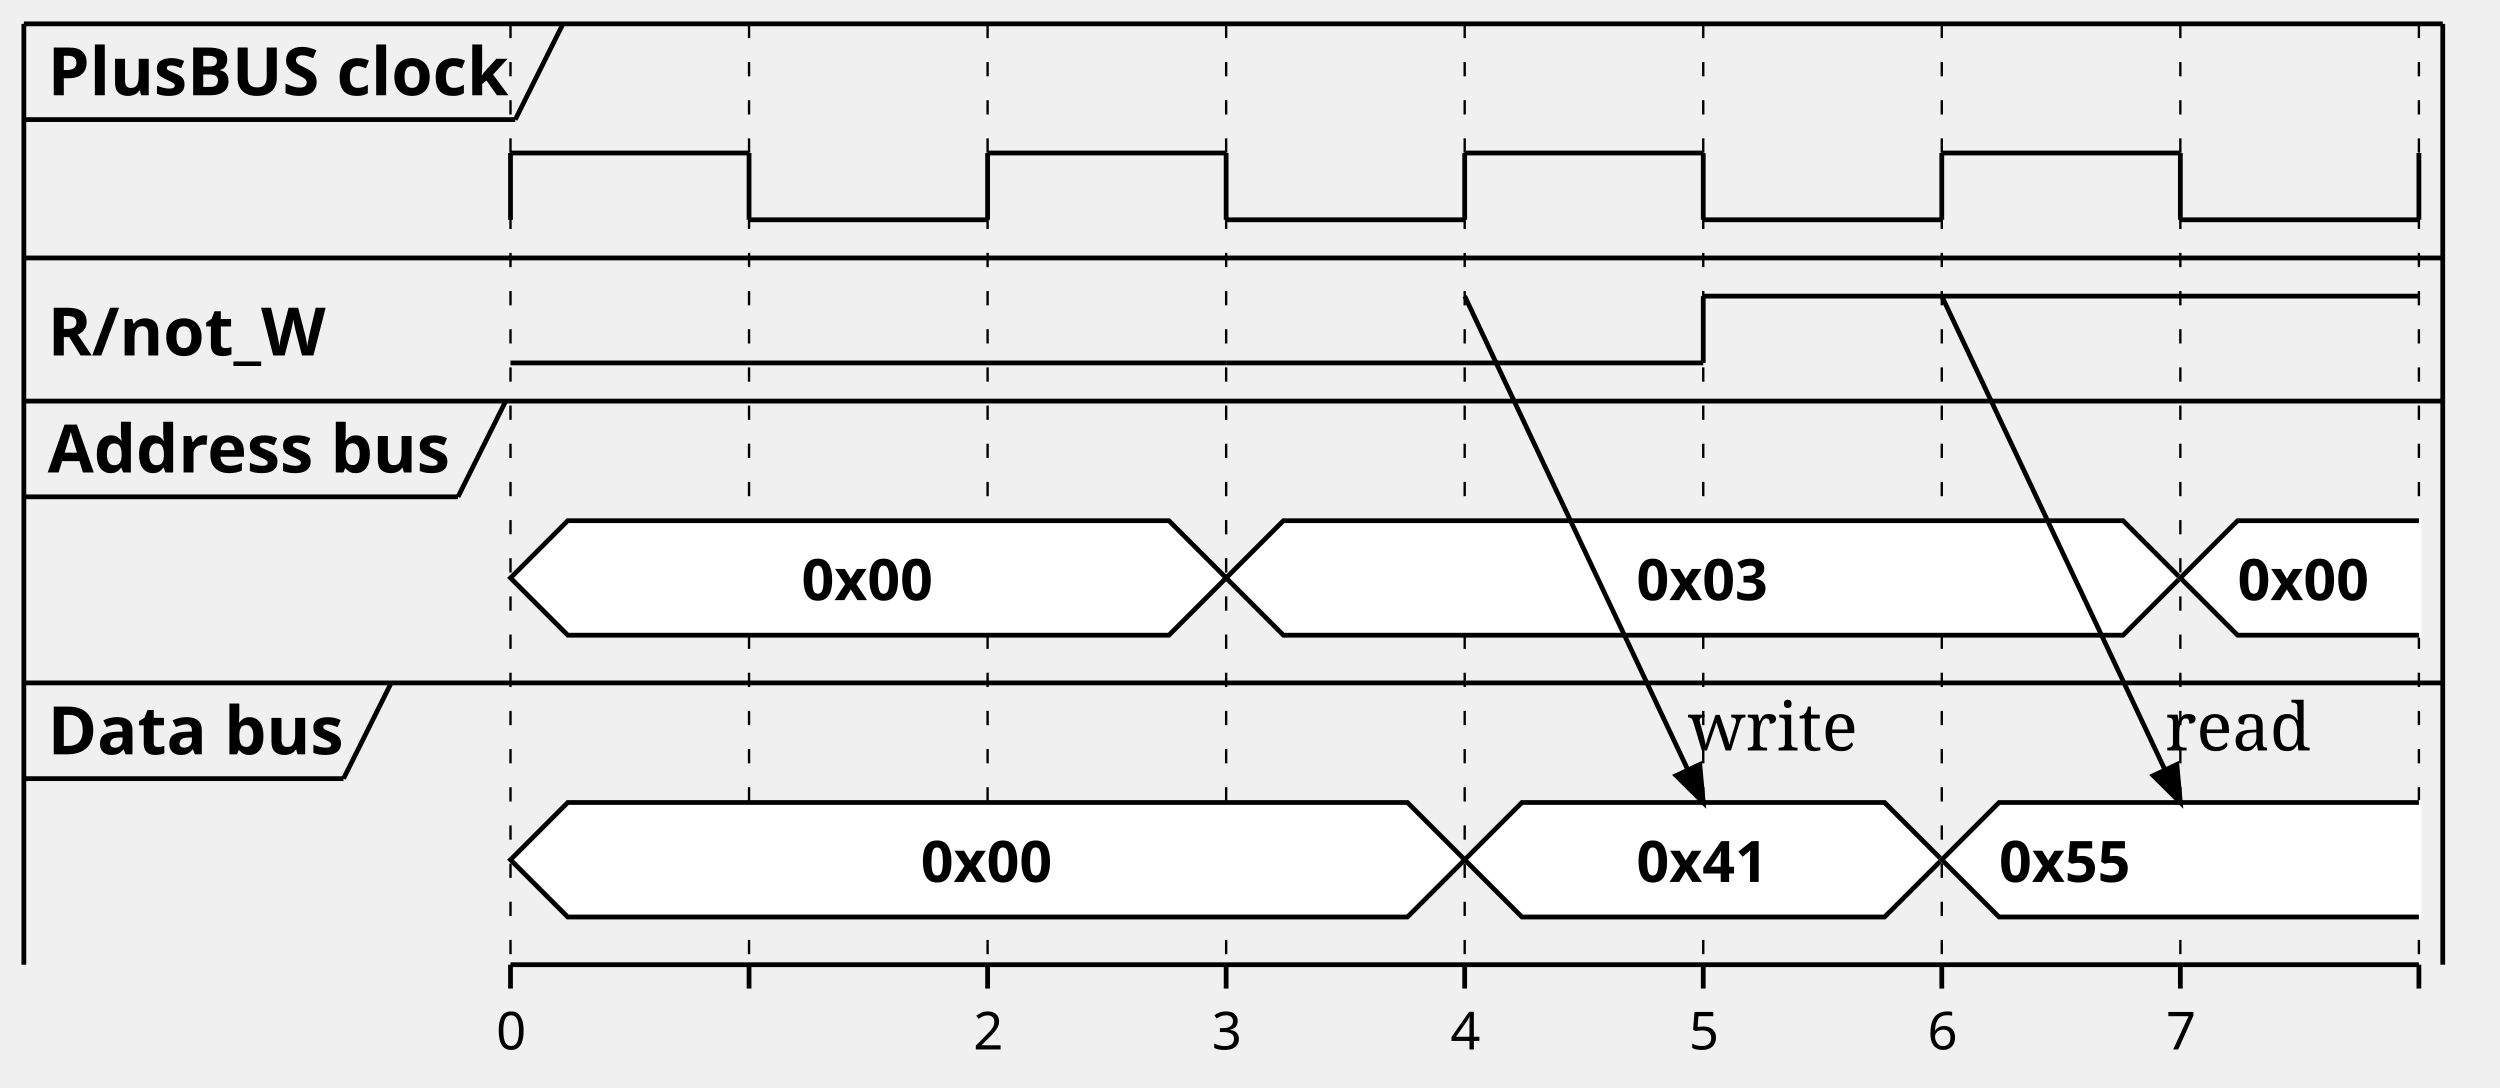
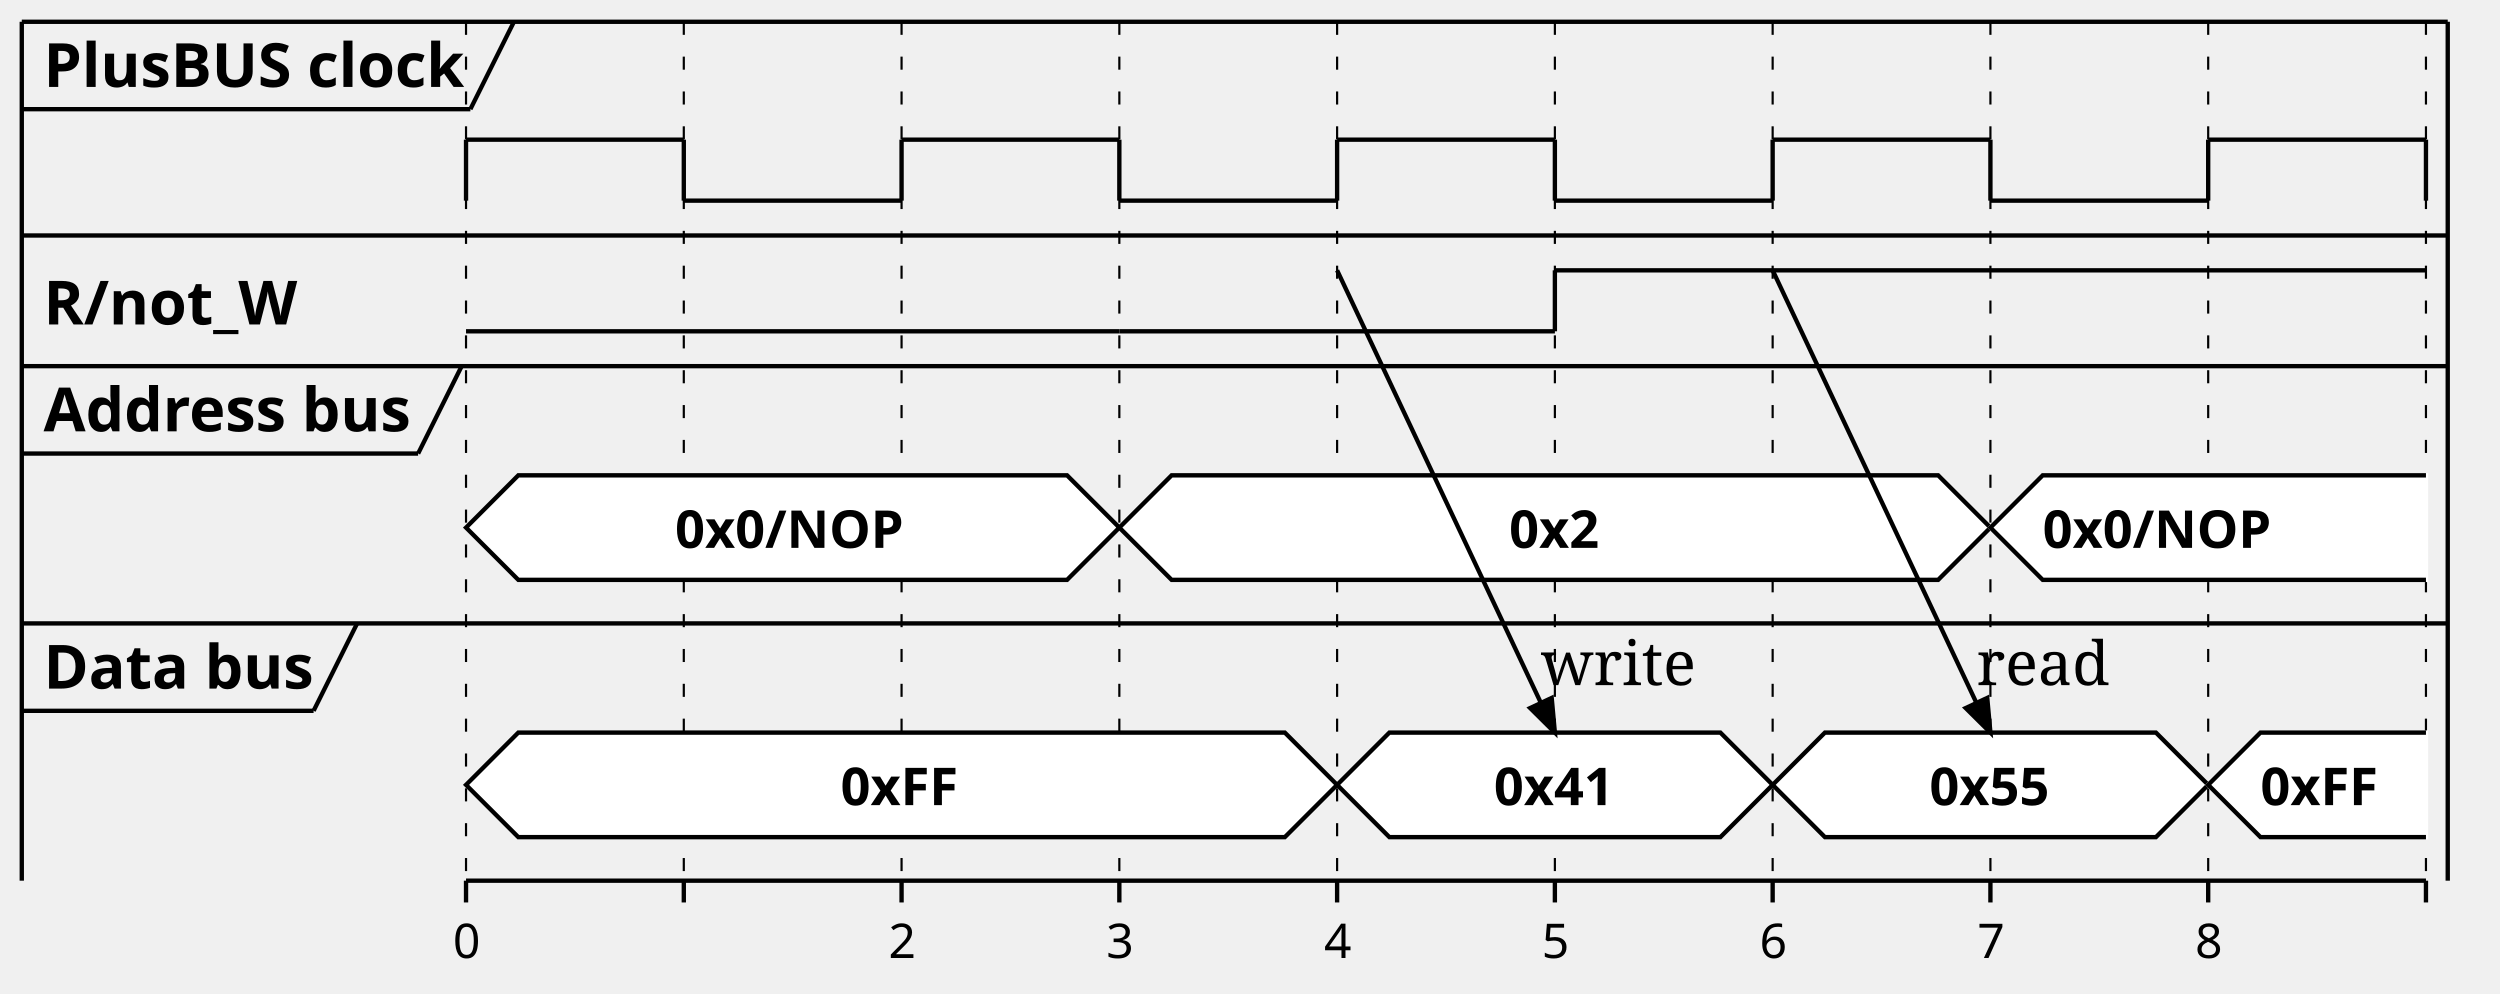
- <svg xmlns="http://www.w3.org/2000/svg" contentStyleType="text/css" height="228px" preserveAspectRatio="none" style="width:524px;height:228px;background:#FFFFFF;" version="1.1" viewBox="0 0 524 228" width="524px" zoomAndPan="magnify">
+ <svg xmlns="http://www.w3.org/2000/svg" contentStyleType="text/css" height="228px" preserveAspectRatio="none" style="width:574px;height:228px;background:#FFFFFF;" version="1.1" viewBox="0 0 574 228" width="574px" zoomAndPan="magnify">
  <defs />
  <g>
    <line style="stroke:#000000;stroke-width:1.0;" x1="5" x2="5" y1="5" y2="202.204" />
-     <line style="stroke:#000000;stroke-width:1.0;" x1="512" x2="512" y1="5" y2="202.204" />
+     <line style="stroke:#000000;stroke-width:1.0;" x1="562" x2="562" y1="5" y2="202.204" />
    <line style="stroke:#000000;stroke-width:0.5;stroke-dasharray:3.0,5.0;" x1="107" x2="107" y1="5" y2="202.204" />
    <line style="stroke:#000000;stroke-width:0.5;stroke-dasharray:3.0,5.0;" x1="157" x2="157" y1="5" y2="202.204" />
    <line style="stroke:#000000;stroke-width:0.5;stroke-dasharray:3.0,5.0;" x1="207" x2="207" y1="5" y2="202.204" />
    <line style="stroke:#000000;stroke-width:0.5;stroke-dasharray:3.0,5.0;" x1="257" x2="257" y1="5" y2="202.204" />
    <line style="stroke:#000000;stroke-width:0.5;stroke-dasharray:3.0,5.0;" x1="307" x2="307" y1="5" y2="202.204" />
    <line style="stroke:#000000;stroke-width:0.5;stroke-dasharray:3.0,5.0;" x1="357" x2="357" y1="5" y2="202.204" />
    <line style="stroke:#000000;stroke-width:0.5;stroke-dasharray:3.0,5.0;" x1="407" x2="407" y1="5" y2="202.204" />
    <line style="stroke:#000000;stroke-width:0.5;stroke-dasharray:3.0,5.0;" x1="457" x2="457" y1="5" y2="202.204" />
    <line style="stroke:#000000;stroke-width:0.5;stroke-dasharray:3.0,5.0;" x1="507" x2="507" y1="5" y2="202.204" />
-     <line style="stroke:#000000;stroke-width:1.0;" x1="5" x2="512" y1="5" y2="5" />
+     <line style="stroke:#000000;stroke-width:0.5;stroke-dasharray:3.0,5.0;" x1="557" x2="557" y1="5" y2="202.204" />
+     <line style="stroke:#000000;stroke-width:1.0;" x1="5" x2="562" y1="5" y2="5" />
    <text fill="#000000" font-family="Verdana" font-size="14" font-weight="bold" lengthAdjust="spacing" textLength="97" x="10" y="19.966">PlusBUS clock</text>
    <line style="stroke:#000000;stroke-width:1.0;" x1="5" x2="108" y1="25.068" y2="25.068" />
    <line style="stroke:#000000;stroke-width:1.0;" x1="108" x2="118" y1="25.068" y2="5" />
    <line style="stroke:#000000;stroke-width:1.0;" x1="107" x2="107" y1="32.068" y2="46.068" />
    <line style="stroke:#000000;stroke-width:1.0;" x1="107" x2="157" y1="32.068" y2="32.068" />
    <line style="stroke:#000000;stroke-width:1.0;" x1="157" x2="157" y1="32.068" y2="46.068" />
    <line style="stroke:#000000;stroke-width:1.0;" x1="157" x2="207" y1="46.068" y2="46.068" />
    <line style="stroke:#000000;stroke-width:1.0;" x1="207" x2="207" y1="32.068" y2="46.068" />
    <line style="stroke:#000000;stroke-width:1.0;" x1="207" x2="257" y1="32.068" y2="32.068" />
    <line style="stroke:#000000;stroke-width:1.0;" x1="257" x2="257" y1="32.068" y2="46.068" />
    <line style="stroke:#000000;stroke-width:1.0;" x1="257" x2="307" y1="46.068" y2="46.068" />
    <line style="stroke:#000000;stroke-width:1.0;" x1="307" x2="307" y1="32.068" y2="46.068" />
    <line style="stroke:#000000;stroke-width:1.0;" x1="307" x2="357" y1="32.068" y2="32.068" />
    <line style="stroke:#000000;stroke-width:1.0;" x1="357" x2="357" y1="32.068" y2="46.068" />
    <line style="stroke:#000000;stroke-width:1.0;" x1="357" x2="407" y1="46.068" y2="46.068" />
    <line style="stroke:#000000;stroke-width:1.0;" x1="407" x2="407" y1="32.068" y2="46.068" />
    <line style="stroke:#000000;stroke-width:1.0;" x1="407" x2="457" y1="32.068" y2="32.068" />
    <line style="stroke:#000000;stroke-width:1.0;" x1="457" x2="457" y1="32.068" y2="46.068" />
    <line style="stroke:#000000;stroke-width:1.0;" x1="457" x2="507" y1="46.068" y2="46.068" />
    <line style="stroke:#000000;stroke-width:1.0;" x1="507" x2="507" y1="32.068" y2="46.068" />
-     <line style="stroke:#000000;stroke-width:1.0;" x1="507" x2="507" y1="32.068" y2="32.068" />
-     <line style="stroke:#000000;stroke-width:1.0;" x1="5" x2="512" y1="54.068" y2="54.068" />
+     <line style="stroke:#000000;stroke-width:1.0;" x1="507" x2="557" y1="32.068" y2="32.068" />
+     <line style="stroke:#000000;stroke-width:1.0;" x1="557" x2="557" y1="32.068" y2="46.068" />
+     <line style="stroke:#000000;stroke-width:1.0;" x1="557" x2="557" y1="46.068" y2="46.068" />
+     <line style="stroke:#000000;stroke-width:1.0;" x1="5" x2="562" y1="54.068" y2="54.068" />
    <text fill="#000000" font-family="Verdana" font-size="14" font-weight="bold" lengthAdjust="spacing" textLength="59" x="10" y="74.5">R/not_W</text>
    <line style="stroke:#000000;stroke-width:1.0;" x1="107" x2="107" y1="76.068" y2="76.068" />
    <line style="stroke:#000000;stroke-width:1.0;" x1="107" x2="257" y1="76.068" y2="76.068" />
    <line style="stroke:#000000;stroke-width:1.0;" x1="257" x2="357" y1="76.068" y2="76.068" />
    <line style="stroke:#000000;stroke-width:1.0;" x1="357" x2="357" y1="62.068" y2="76.068" />
-     <line style="stroke:#000000;stroke-width:1.0;" x1="357" x2="507" y1="62.068" y2="62.068" />
-     <line style="stroke:#000000;stroke-width:1.0;" x1="5" x2="512" y1="84.068" y2="84.068" />
+     <line style="stroke:#000000;stroke-width:1.0;" x1="357" x2="557" y1="62.068" y2="62.068" />
+     <line style="stroke:#000000;stroke-width:1.0;" x1="5" x2="562" y1="84.068" y2="84.068" />
    <text fill="#000000" font-family="Verdana" font-size="14" font-weight="bold" lengthAdjust="spacing" textLength="85" x="10" y="99.034">Address bus</text>
    <line style="stroke:#000000;stroke-width:1.0;" x1="5" x2="96" y1="104.136" y2="104.136" />
    <line style="stroke:#000000;stroke-width:1.0;" x1="96" x2="106" y1="104.136" y2="84.068" />
    <polygon fill="#FFFFFF" points="119,109.136,245,109.136,257,121.136,245,133.136,119,133.136,107,121.136" style="stroke:#000000;stroke-width:1.0;" />
    <polygon fill="#FFFFFF" points="269,109.136,445,109.136,457,121.136,445,133.136,269,133.136,257,121.136" style="stroke:#000000;stroke-width:1.0;" />
-     <polygon fill="#FFFFFF" points="469,109.136,507,109.136,507,133.136,469,133.136,457,121.136" style="stroke:#FFFFFF;stroke-width:1.0;" />
-     <path d="M507,109.136 L469,109.136 L457,121.136 L469,133.136 L507,133.136 " fill="#FFFFFF" style="stroke:#000000;stroke-width:1.0;" />
-     <text fill="#000000" font-family="Verdana" font-size="12" font-weight="bold" lengthAdjust="spacing" textLength="28" x="168" y="125.792">0x00</text>
-     <text fill="#000000" font-family="Verdana" font-size="12" font-weight="bold" lengthAdjust="spacing" textLength="28" x="343" y="125.792">0x03</text>
-     <text fill="#000000" font-family="Verdana" font-size="12" font-weight="bold" lengthAdjust="spacing" textLength="28" x="469" y="125.792">0x00</text>
-     <line style="stroke:#000000;stroke-width:1.0;" x1="5" x2="512" y1="143.136" y2="143.136" />
+     <polygon fill="#FFFFFF" points="469,109.136,557,109.136,557,133.136,469,133.136,457,121.136" style="stroke:#FFFFFF;stroke-width:1.0;" />
+     <path d="M557,109.136 L469,109.136 L457,121.136 L469,133.136 L557,133.136 " fill="#FFFFFF" style="stroke:#000000;stroke-width:1.0;" />
+     <text fill="#000000" font-family="Verdana" font-size="12" font-weight="bold" lengthAdjust="spacing" textLength="54" x="155" y="125.792">0x0/NOP</text>
+     <text fill="#000000" font-family="Verdana" font-size="12" font-weight="bold" lengthAdjust="spacing" textLength="21" x="346.5" y="125.792">0x2</text>
+     <text fill="#000000" font-family="Verdana" font-size="12" font-weight="bold" lengthAdjust="spacing" textLength="54" x="469" y="125.792">0x0/NOP</text>
+     <line style="stroke:#000000;stroke-width:1.0;" x1="5" x2="562" y1="143.136" y2="143.136" />
    <text fill="#000000" font-family="Verdana" font-size="14" font-weight="bold" lengthAdjust="spacing" textLength="61" x="10" y="158.102">Data bus</text>
    <line style="stroke:#000000;stroke-width:1.0;" x1="5" x2="72" y1="163.204" y2="163.204" />
    <line style="stroke:#000000;stroke-width:1.0;" x1="72" x2="82" y1="163.204" y2="143.136" />
    <polygon fill="#FFFFFF" points="119,168.204,295,168.204,307,180.204,295,192.204,119,192.204,107,180.204" style="stroke:#000000;stroke-width:1.0;" />
    <polygon fill="#FFFFFF" points="319,168.204,395,168.204,407,180.204,395,192.204,319,192.204,307,180.204" style="stroke:#000000;stroke-width:1.0;" />
-     <polygon fill="#FFFFFF" points="419,168.204,507,168.204,507,192.204,419,192.204,407,180.204" style="stroke:#FFFFFF;stroke-width:1.0;" />
-     <path d="M507,168.204 L419,168.204 L407,180.204 L419,192.204 L507,192.204 " fill="#FFFFFF" style="stroke:#000000;stroke-width:1.0;" />
-     <text fill="#000000" font-family="Verdana" font-size="12" font-weight="bold" lengthAdjust="spacing" textLength="28" x="193" y="184.86">0x00</text>
+     <polygon fill="#FFFFFF" points="419,168.204,495,168.204,507,180.204,495,192.204,419,192.204,407,180.204" style="stroke:#000000;stroke-width:1.0;" />
+     <polygon fill="#FFFFFF" points="519,168.204,557,168.204,557,192.204,519,192.204,507,180.204" style="stroke:#FFFFFF;stroke-width:1.0;" />
+     <path d="M557,168.204 L519,168.204 L507,180.204 L519,192.204 L557,192.204 " fill="#FFFFFF" style="stroke:#000000;stroke-width:1.0;" />
+     <text fill="#000000" font-family="Verdana" font-size="12" font-weight="bold" lengthAdjust="spacing" textLength="28" x="193" y="184.86">0xFF</text>
    <text fill="#000000" font-family="Verdana" font-size="12" font-weight="bold" lengthAdjust="spacing" textLength="28" x="343" y="184.86">0x41</text>
-     <text fill="#000000" font-family="Verdana" font-size="12" font-weight="bold" lengthAdjust="spacing" textLength="28" x="419" y="184.86">0x55</text>
+     <text fill="#000000" font-family="Verdana" font-size="12" font-weight="bold" lengthAdjust="spacing" textLength="28" x="443" y="184.86">0x55</text>
+     <text fill="#000000" font-family="Verdana" font-size="12" font-weight="bold" lengthAdjust="spacing" textLength="28" x="519" y="184.86">0xFF</text>
    <line style="stroke:#000000;stroke-width:1.0;" x1="107" x2="107" y1="202.204" y2="207.204" />
    <line style="stroke:#000000;stroke-width:1.0;" x1="157" x2="157" y1="202.204" y2="207.204" />
    <line style="stroke:#000000;stroke-width:1.0;" x1="207" x2="207" y1="202.204" y2="207.204" />
    <line style="stroke:#000000;stroke-width:1.0;" x1="257" x2="257" y1="202.204" y2="207.204" />
    <line style="stroke:#000000;stroke-width:1.0;" x1="307" x2="307" y1="202.204" y2="207.204" />
    <line style="stroke:#000000;stroke-width:1.0;" x1="357" x2="357" y1="202.204" y2="207.204" />
    <line style="stroke:#000000;stroke-width:1.0;" x1="407" x2="407" y1="202.204" y2="207.204" />
    <line style="stroke:#000000;stroke-width:1.0;" x1="457" x2="457" y1="202.204" y2="207.204" />
    <line style="stroke:#000000;stroke-width:1.0;" x1="507" x2="507" y1="202.204" y2="207.204" />
-     <line style="stroke:#000000;stroke-width:1.0;" x1="107" x2="507" y1="202.204" y2="202.204" />
+     <line style="stroke:#000000;stroke-width:1.0;" x1="557" x2="557" y1="202.204" y2="207.204" />
+     <line style="stroke:#000000;stroke-width:1.0;" x1="107" x2="557" y1="202.204" y2="202.204" />
    <text fill="#000000" font-family="Verdana" font-size="11" lengthAdjust="spacing" textLength="6" x="104" y="219.963">0</text>
    <text fill="#000000" font-family="Verdana" font-size="11" lengthAdjust="spacing" textLength="6" x="204" y="219.963">2</text>
    <text fill="#000000" font-family="Verdana" font-size="11" lengthAdjust="spacing" textLength="6" x="254" y="219.963">3</text>
    <text fill="#000000" font-family="Verdana" font-size="11" lengthAdjust="spacing" textLength="6" x="304" y="219.963">4</text>
    <text fill="#000000" font-family="Verdana" font-size="11" lengthAdjust="spacing" textLength="6" x="354" y="219.963">5</text>
    <text fill="#000000" font-family="Verdana" font-size="11" lengthAdjust="spacing" textLength="6" x="404" y="219.963">6</text>
    <text fill="#000000" font-family="Verdana" font-size="11" lengthAdjust="spacing" textLength="6" x="454" y="219.963">7</text>
+     <text fill="#000000" font-family="Verdana" font-size="11" lengthAdjust="spacing" textLength="6" x="504" y="219.963">8</text>
    <line style="stroke:#000000;stroke-width:1.0;" x1="307" x2="357" y1="62.068" y2="168.204" />
    <polygon fill="#000000" points="351.321,162.569,356.272,160.237,357,168.204" style="stroke:#000000;stroke-width:1.0;" />
    <text fill="#000000" font-family="Serif" font-size="14" lengthAdjust="spacing" textLength="35" x="353.796" y="157.301">write</text>
    <line style="stroke:#000000;stroke-width:1.0;" x1="407" x2="457" y1="62.068" y2="168.204" />
    <polygon fill="#000000" points="451.321,162.569,456.272,160.237,457,168.204" style="stroke:#000000;stroke-width:1.0;" />
    <text fill="#000000" font-family="Serif" font-size="14" lengthAdjust="spacing" textLength="31" x="453.796" y="157.301">read</text>
  </g>
</svg>
